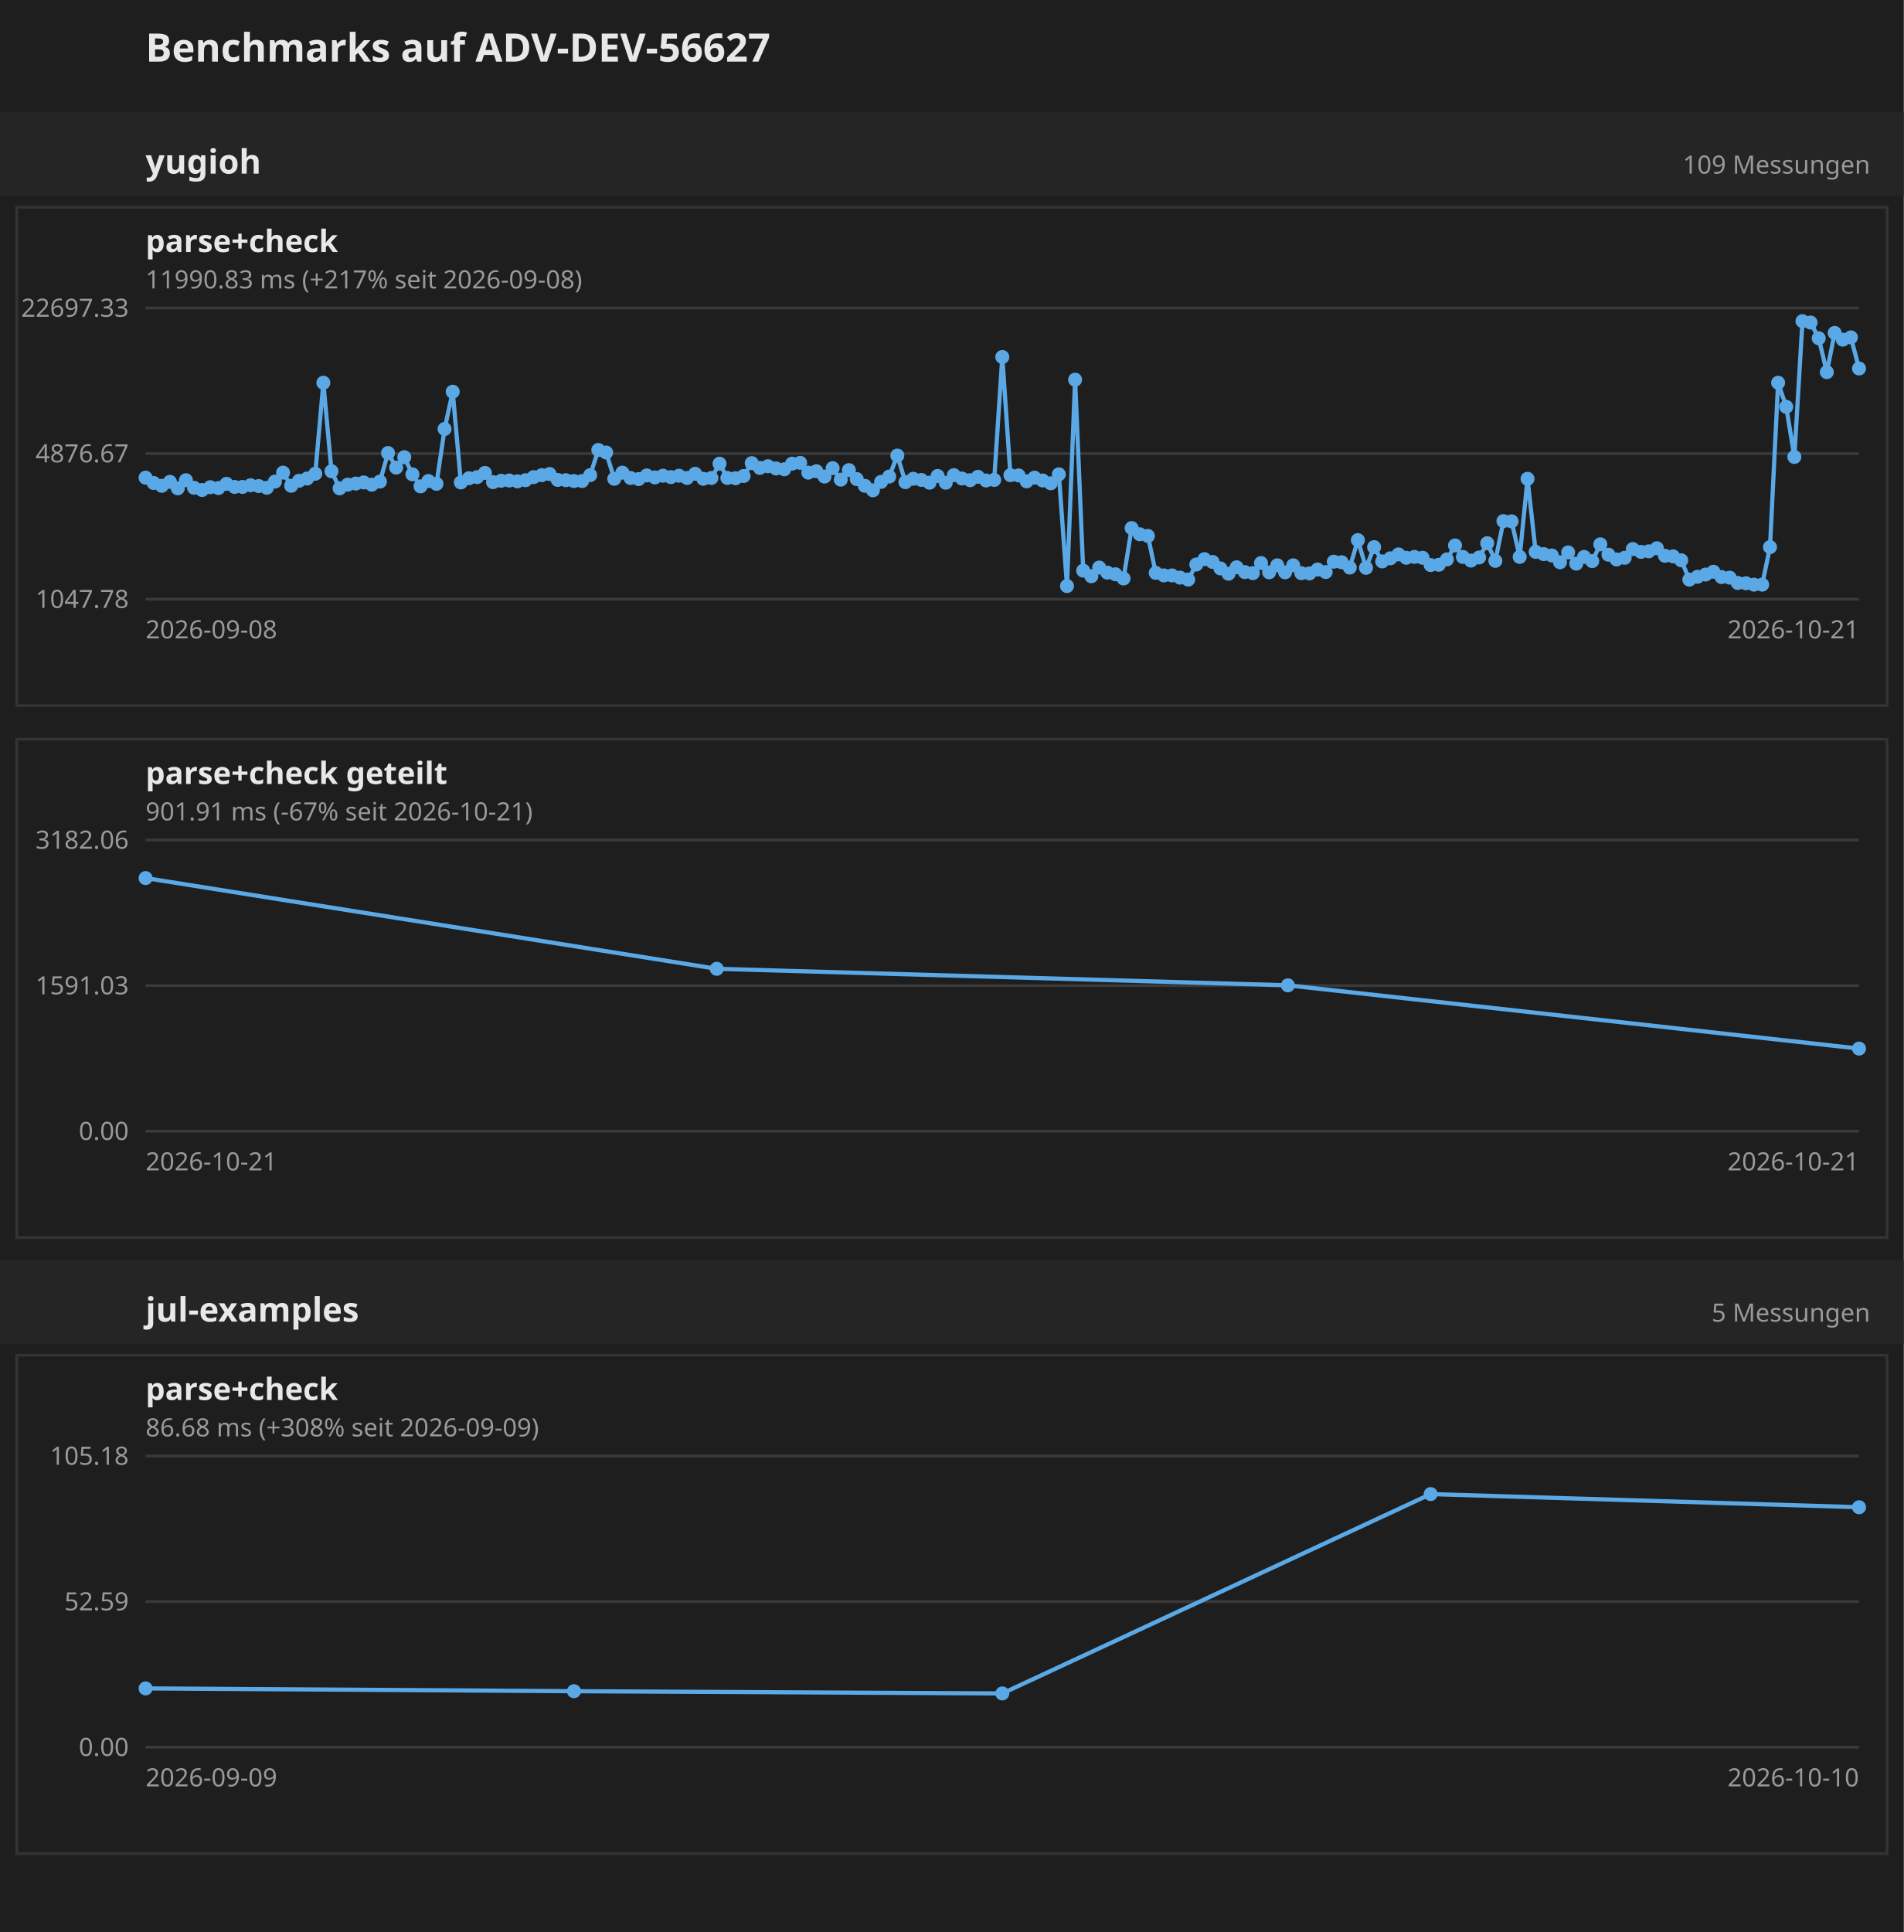
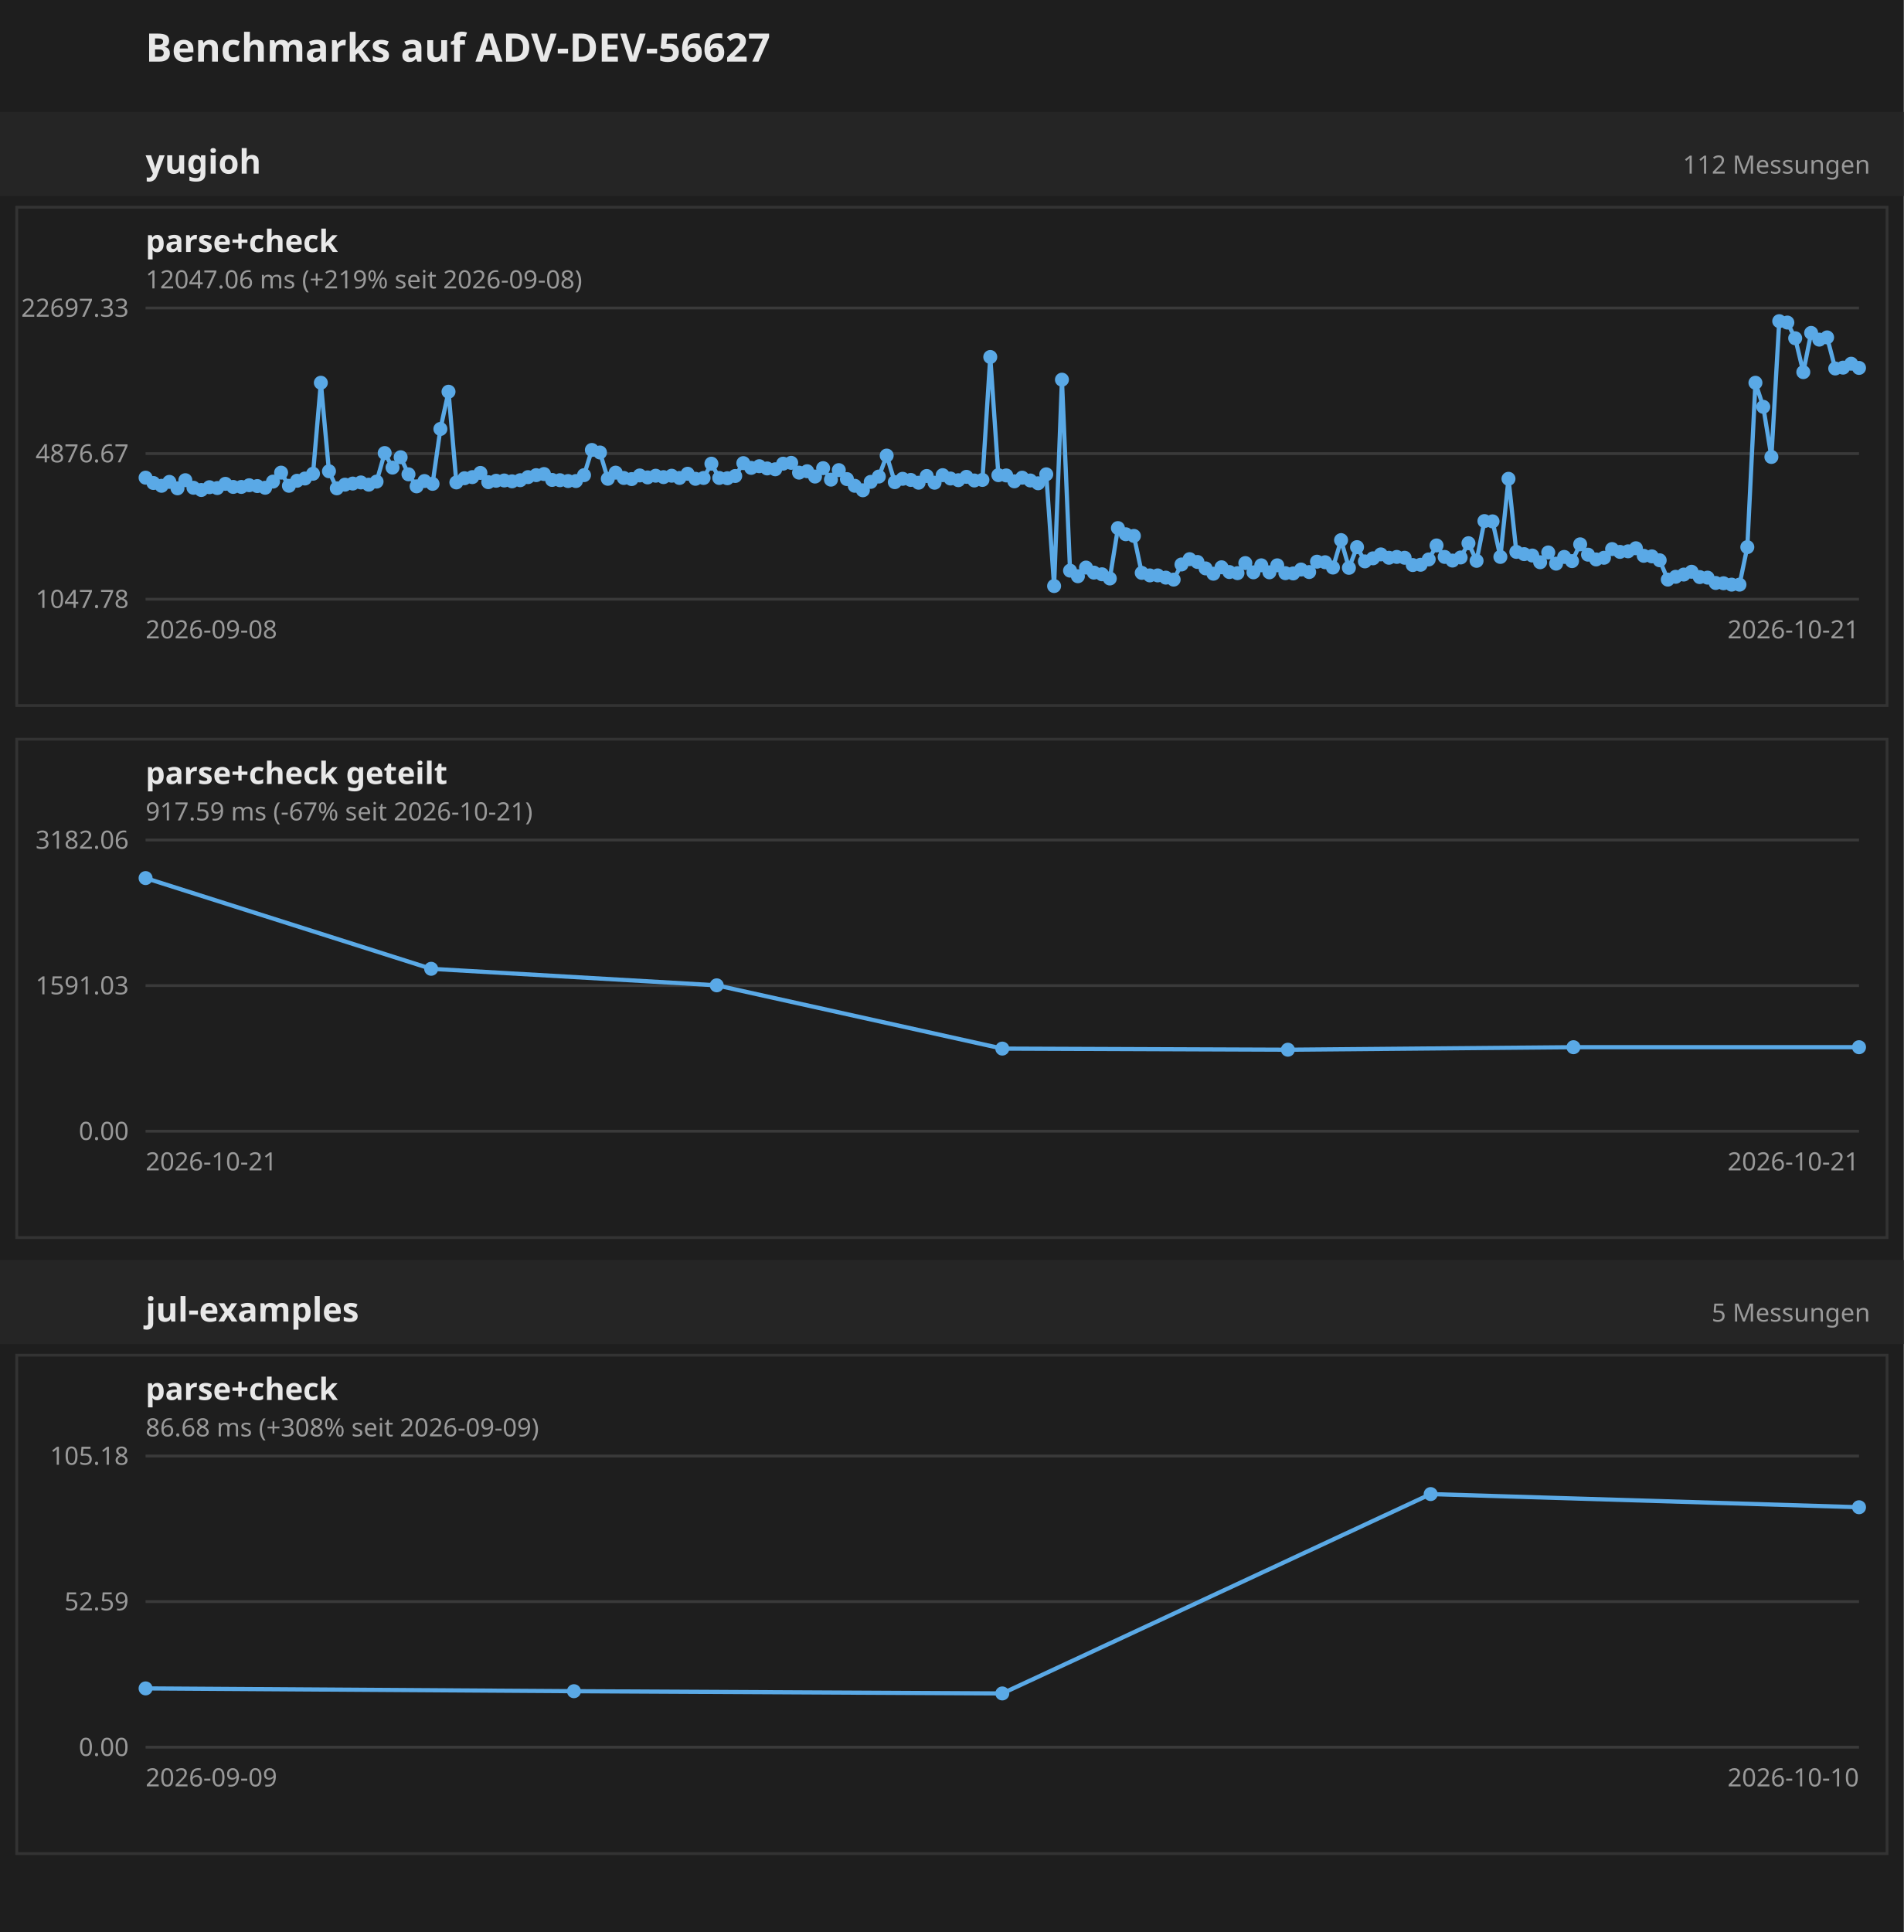
<svg xmlns="http://www.w3.org/2000/svg" width="680" height="690" font-family="sans-serif">
  <rect width="680" height="690" fill="#1e1e1e" />
  <text x="52" y="22" font-size="14" font-weight="bold" fill="#e8e8e8">Benchmarks auf ADV-DEV-56627</text>
  <g transform="translate(0 40)">
    <rect x="0" y="0" width="680" height="30" fill="#252525" />
    <text x="52" y="22" font-size="12" font-weight="bold" fill="#e8e8e8">yugioh</text>
-     <text x="668" y="22" text-anchor="end" font-size="9" fill="#999">109 Messungen</text>
+     <text x="668" y="22" text-anchor="end" font-size="9" fill="#999">112 Messungen</text>
    <g transform="translate(0 30)">
      <g transform="translate(0 0)">
        <rect x="6" y="4" width="668" height="178" fill="none" stroke="#333" />
        <text x="52" y="20" font-size="11" font-weight="bold" fill="#e8e8e8">parse+check</text>
-         <text x="52" y="33" font-size="9" fill="#999">11990.83 ms (+217% seit 2026-09-08)</text>
+         <text x="52" y="33" font-size="9" fill="#999">12047.06 ms (+219% seit 2026-09-08)</text>
        <line x1="52" y1="144.0" x2="664" y2="144.0" stroke="#3a3a3a" />
        <text x="46" y="144.0" text-anchor="end" dominant-baseline="middle" font-size="9" fill="#999">1047.78</text>
        <line x1="52" y1="92.0" x2="664" y2="92.0" stroke="#3a3a3a" />
        <text x="46" y="92.0" text-anchor="end" dominant-baseline="middle" font-size="9" fill="#999">4876.67</text>
        <line x1="52" y1="40.0" x2="664" y2="40.0" stroke="#3a3a3a" />
        <text x="46" y="40.0" text-anchor="end" dominant-baseline="middle" font-size="9" fill="#999">22697.33</text>
        <text x="52" y="158" font-size="9" fill="#999">2026-09-08</text>
        <text x="664" y="158" text-anchor="end" font-size="9" fill="#999">2026-10-21</text>
-         <polyline fill="none" stroke="#5aa9e6" stroke-width="1.5" points="52.0,100.6 54.9,102.5 57.8,103.5 60.7,102.1 63.5,104.4 66.4,101.5 69.3,104.2 72.2,105.0 75.1,104.0 78.0,104.3 80.9,102.8 83.8,103.9 86.6,103.9 89.5,103.3 92.4,103.6 95.3,104.2 98.2,102.0 101.1,98.8 104.0,103.5 106.8,101.7 109.7,100.9 112.6,99.2 115.5,66.7 118.4,98.3 121.3,104.4 124.2,103.1 127.1,102.7 129.9,102.3 132.8,103.1 135.7,102.0 138.6,91.8 141.5,97.0 144.4,93.3 147.3,99.4 150.2,103.7 153.0,101.8 155.9,102.8 158.8,83.2 161.7,69.9 164.6,102.3 167.5,100.8 170.4,100.4 173.2,98.9 176.1,102.2 179.0,101.7 181.9,101.6 184.8,101.9 187.7,101.5 190.6,100.4 193.5,99.7 196.3,99.3 199.2,101.4 202.1,101.5 205.0,101.8 207.9,101.8 210.8,99.7 213.7,90.7 216.5,91.6 219.4,101.0 222.3,98.8 225.2,100.7 228.1,101.1 231.0,99.8 233.9,100.5 236.8,99.9 239.6,100.4 242.5,99.9 245.4,100.7 248.3,99.2 251.2,101.0 254.1,100.7 257.0,95.6 259.8,100.7 262.7,100.8 265.6,100.0 268.5,95.4 271.4,97.1 274.3,96.5 277.2,97.3 280.1,97.6 282.9,95.6 285.8,95.3 288.7,98.8 291.6,98.3 294.5,100.2 297.4,97.2 300.3,101.3 303.2,97.9 306.0,101.1 308.9,103.5 311.8,105.1 314.7,102.1 317.6,100.2 320.5,92.7 323.4,102.2 326.2,101.0 329.1,101.4 332.0,102.4 334.9,100.0 337.8,102.4 340.7,99.7 343.6,100.9 346.5,101.5 349.3,100.3 352.2,101.6 355.1,101.4 358.0,57.5 360.9,99.7 363.8,99.8 366.7,101.9 369.5,100.6 372.4,101.6 375.3,102.6 378.2,99.4 381.1,139.3 384.0,65.6 386.9,133.8 389.8,135.8 392.6,132.7 395.5,134.5 398.4,135.1 401.3,136.6 404.2,118.6 407.1,120.8 410.0,121.4 412.8,134.6 415.7,135.5 418.6,135.5 421.5,136.3 424.4,137.0 427.3,131.6 430.2,129.7 433.1,130.7 435.9,133.0 438.8,134.9 441.7,132.6 444.6,134.3 447.5,134.7 450.4,131.1 453.3,134.4 456.2,131.9 459.0,134.4 461.9,131.9 464.8,134.7 467.7,134.8 470.6,133.4 473.5,134.3 476.4,130.6 479.2,130.8 482.1,132.7 485.0,122.9 487.9,132.8 490.8,125.4 493.7,130.5 496.6,129.4 499.5,128.0 502.3,129.2 505.2,128.9 508.1,129.2 511.0,131.8 513.9,131.7 516.8,129.8 519.7,124.8 522.5,128.9 525.4,130.2 528.3,129.1 531.2,124.0 534.1,130.3 537.0,116.1 539.9,116.2 542.8,128.9 545.6,101.0 548.5,127.1 551.4,127.9 554.3,128.4 557.2,130.8 560.1,127.3 563.0,131.3 565.8,128.9 568.7,130.4 571.6,124.4 574.5,128.1 577.4,129.8 580.3,129.2 583.2,126.1 586.1,127.1 588.9,126.9 591.8,125.8 594.7,128.5 597.6,128.7 600.5,130.1 603.4,137.0 606.3,136.0 609.2,135.2 612.0,134.2 614.9,136.1 617.8,136.3 620.7,138.2 623.6,138.3 626.5,138.8 629.4,138.8 632.2,125.4 635.1,66.7 638.0,75.3 640.9,93.2 643.8,44.7 646.7,45.2 649.6,50.8 652.5,62.9 655.3,48.9 658.2,51.3 661.1,50.5 664.0,61.6" />
+         <polyline fill="none" stroke="#5aa9e6" stroke-width="1.5" points="52.0,100.6 54.8,102.5 57.7,103.5 60.5,102.1 63.4,104.4 66.2,101.5 69.1,104.2 71.9,105.0 74.8,104.0 77.6,104.3 80.5,102.8 83.3,103.9 86.2,103.9 89.0,103.3 91.9,103.6 94.7,104.2 97.5,102.0 100.4,98.8 103.2,103.5 106.1,101.7 108.9,100.9 111.8,99.2 114.6,66.7 117.5,98.3 120.3,104.4 123.2,103.1 126.0,102.7 128.9,102.3 131.7,103.1 134.5,102.0 137.4,91.8 140.2,97.0 143.1,93.3 145.9,99.4 148.8,103.7 151.6,101.8 154.5,102.8 157.3,83.2 160.2,69.9 163.0,102.3 165.9,100.8 168.7,100.4 171.6,98.9 174.4,102.2 177.2,101.7 180.1,101.6 182.9,101.9 185.8,101.5 188.6,100.4 191.5,99.7 194.3,99.3 197.2,101.4 200.0,101.5 202.9,101.8 205.7,101.8 208.6,99.7 211.4,90.7 214.3,91.6 217.1,101.0 219.9,98.8 222.8,100.7 225.6,101.1 228.5,99.8 231.3,100.5 234.2,99.9 237.0,100.4 239.9,99.9 242.7,100.7 245.6,99.2 248.4,101.0 251.3,100.7 254.1,95.6 256.9,100.7 259.8,100.8 262.6,100.0 265.5,95.4 268.3,97.1 271.2,96.5 274.0,97.3 276.9,97.6 279.7,95.6 282.6,95.3 285.4,98.8 288.3,98.3 291.1,100.2 294.0,97.2 296.8,101.3 299.6,97.9 302.5,101.1 305.3,103.5 308.2,105.1 311.0,102.1 313.9,100.2 316.7,92.7 319.6,102.2 322.4,101.0 325.3,101.4 328.1,102.4 331.0,100.0 333.8,102.4 336.7,99.7 339.5,100.9 342.3,101.5 345.2,100.3 348.0,101.6 350.9,101.4 353.7,57.5 356.6,99.7 359.4,99.8 362.3,101.9 365.1,100.6 368.0,101.6 370.8,102.6 373.7,99.4 376.5,139.3 379.3,65.6 382.2,133.8 385.0,135.8 387.9,132.7 390.7,134.5 393.6,135.1 396.4,136.6 399.3,118.6 402.1,120.8 405.0,121.4 407.8,134.6 410.7,135.5 413.5,135.5 416.4,136.3 419.2,137.0 422.0,131.6 424.9,129.7 427.7,130.7 430.6,133.0 433.4,134.9 436.3,132.6 439.1,134.3 442.0,134.7 444.8,131.1 447.7,134.4 450.5,131.9 453.4,134.4 456.2,131.9 459.1,134.7 461.9,134.8 464.7,133.4 467.6,134.3 470.4,130.6 473.3,130.8 476.1,132.7 479.0,122.9 481.8,132.8 484.7,125.4 487.5,130.5 490.4,129.4 493.2,128.0 496.1,129.2 498.9,128.9 501.7,129.2 504.6,131.8 507.4,131.7 510.3,129.8 513.1,124.8 516.0,128.9 518.8,130.2 521.7,129.1 524.5,124.0 527.4,130.3 530.2,116.1 533.1,116.2 535.9,128.9 538.8,101.0 541.6,127.1 544.4,127.9 547.3,128.4 550.1,130.8 553.0,127.3 555.8,131.3 558.7,128.9 561.5,130.4 564.4,124.4 567.2,128.1 570.1,129.8 572.9,129.2 575.8,126.1 578.6,127.1 581.5,126.9 584.3,125.8 587.1,128.5 590.0,128.7 592.8,130.1 595.7,137.0 598.5,136.0 601.4,135.2 604.2,134.2 607.1,136.1 609.9,136.3 612.8,138.2 615.6,138.3 618.5,138.8 621.3,138.8 624.1,125.4 627.0,66.7 629.8,75.3 632.7,93.2 635.5,44.7 638.4,45.2 641.2,50.8 644.1,62.9 646.9,48.9 649.8,51.3 652.6,50.5 655.5,61.6 658.3,61.3 661.2,59.9 664.0,61.4" />
        <circle cx="52.0" cy="100.6" r="2.5" fill="#5aa9e6" />
-         <circle cx="54.9" cy="102.5" r="2.5" fill="#5aa9e6" />
-         <circle cx="57.8" cy="103.5" r="2.5" fill="#5aa9e6" />
-         <circle cx="60.7" cy="102.1" r="2.5" fill="#5aa9e6" />
-         <circle cx="63.5" cy="104.4" r="2.5" fill="#5aa9e6" />
-         <circle cx="66.4" cy="101.5" r="2.5" fill="#5aa9e6" />
-         <circle cx="69.3" cy="104.2" r="2.5" fill="#5aa9e6" />
-         <circle cx="72.2" cy="105.0" r="2.5" fill="#5aa9e6" />
-         <circle cx="75.1" cy="104.0" r="2.5" fill="#5aa9e6" />
-         <circle cx="78.0" cy="104.3" r="2.5" fill="#5aa9e6" />
-         <circle cx="80.9" cy="102.8" r="2.5" fill="#5aa9e6" />
-         <circle cx="83.8" cy="103.9" r="2.5" fill="#5aa9e6" />
-         <circle cx="86.6" cy="103.9" r="2.5" fill="#5aa9e6" />
-         <circle cx="89.5" cy="103.3" r="2.5" fill="#5aa9e6" />
-         <circle cx="92.4" cy="103.6" r="2.5" fill="#5aa9e6" />
-         <circle cx="95.3" cy="104.2" r="2.5" fill="#5aa9e6" />
-         <circle cx="98.2" cy="102.0" r="2.5" fill="#5aa9e6" />
-         <circle cx="101.1" cy="98.8" r="2.5" fill="#5aa9e6" />
-         <circle cx="104.0" cy="103.5" r="2.5" fill="#5aa9e6" />
-         <circle cx="106.8" cy="101.7" r="2.5" fill="#5aa9e6" />
-         <circle cx="109.7" cy="100.9" r="2.5" fill="#5aa9e6" />
-         <circle cx="112.6" cy="99.2" r="2.5" fill="#5aa9e6" />
-         <circle cx="115.5" cy="66.7" r="2.5" fill="#5aa9e6" />
-         <circle cx="118.4" cy="98.3" r="2.5" fill="#5aa9e6" />
-         <circle cx="121.3" cy="104.4" r="2.5" fill="#5aa9e6" />
-         <circle cx="124.2" cy="103.1" r="2.5" fill="#5aa9e6" />
-         <circle cx="127.1" cy="102.7" r="2.5" fill="#5aa9e6" />
-         <circle cx="129.9" cy="102.3" r="2.5" fill="#5aa9e6" />
-         <circle cx="132.8" cy="103.1" r="2.5" fill="#5aa9e6" />
-         <circle cx="135.7" cy="102.0" r="2.5" fill="#5aa9e6" />
-         <circle cx="138.6" cy="91.8" r="2.5" fill="#5aa9e6" />
-         <circle cx="141.5" cy="97.0" r="2.5" fill="#5aa9e6" />
-         <circle cx="144.4" cy="93.3" r="2.5" fill="#5aa9e6" />
-         <circle cx="147.3" cy="99.4" r="2.5" fill="#5aa9e6" />
-         <circle cx="150.2" cy="103.7" r="2.5" fill="#5aa9e6" />
-         <circle cx="153.0" cy="101.8" r="2.5" fill="#5aa9e6" />
-         <circle cx="155.9" cy="102.8" r="2.5" fill="#5aa9e6" />
-         <circle cx="158.8" cy="83.2" r="2.5" fill="#5aa9e6" />
-         <circle cx="161.7" cy="69.9" r="2.5" fill="#5aa9e6" />
-         <circle cx="164.6" cy="102.3" r="2.5" fill="#5aa9e6" />
-         <circle cx="167.5" cy="100.8" r="2.5" fill="#5aa9e6" />
-         <circle cx="170.4" cy="100.4" r="2.5" fill="#5aa9e6" />
-         <circle cx="173.2" cy="98.9" r="2.5" fill="#5aa9e6" />
-         <circle cx="176.1" cy="102.2" r="2.5" fill="#5aa9e6" />
-         <circle cx="179.0" cy="101.7" r="2.5" fill="#5aa9e6" />
-         <circle cx="181.9" cy="101.6" r="2.5" fill="#5aa9e6" />
-         <circle cx="184.8" cy="101.9" r="2.5" fill="#5aa9e6" />
-         <circle cx="187.7" cy="101.5" r="2.5" fill="#5aa9e6" />
-         <circle cx="190.6" cy="100.4" r="2.5" fill="#5aa9e6" />
-         <circle cx="193.5" cy="99.7" r="2.5" fill="#5aa9e6" />
-         <circle cx="196.3" cy="99.3" r="2.5" fill="#5aa9e6" />
-         <circle cx="199.2" cy="101.4" r="2.5" fill="#5aa9e6" />
-         <circle cx="202.1" cy="101.5" r="2.5" fill="#5aa9e6" />
-         <circle cx="205.0" cy="101.8" r="2.5" fill="#5aa9e6" />
-         <circle cx="207.9" cy="101.8" r="2.5" fill="#5aa9e6" />
-         <circle cx="210.8" cy="99.7" r="2.5" fill="#5aa9e6" />
-         <circle cx="213.7" cy="90.7" r="2.5" fill="#5aa9e6" />
-         <circle cx="216.5" cy="91.6" r="2.5" fill="#5aa9e6" />
-         <circle cx="219.4" cy="101.0" r="2.5" fill="#5aa9e6" />
-         <circle cx="222.3" cy="98.8" r="2.5" fill="#5aa9e6" />
-         <circle cx="225.2" cy="100.7" r="2.5" fill="#5aa9e6" />
-         <circle cx="228.1" cy="101.1" r="2.5" fill="#5aa9e6" />
-         <circle cx="231.0" cy="99.8" r="2.5" fill="#5aa9e6" />
-         <circle cx="233.9" cy="100.5" r="2.5" fill="#5aa9e6" />
-         <circle cx="236.8" cy="99.9" r="2.5" fill="#5aa9e6" />
-         <circle cx="239.6" cy="100.4" r="2.5" fill="#5aa9e6" />
-         <circle cx="242.5" cy="99.9" r="2.5" fill="#5aa9e6" />
-         <circle cx="245.4" cy="100.7" r="2.5" fill="#5aa9e6" />
-         <circle cx="248.3" cy="99.2" r="2.5" fill="#5aa9e6" />
-         <circle cx="251.2" cy="101.0" r="2.5" fill="#5aa9e6" />
-         <circle cx="254.1" cy="100.7" r="2.5" fill="#5aa9e6" />
-         <circle cx="257.0" cy="95.6" r="2.5" fill="#5aa9e6" />
-         <circle cx="259.8" cy="100.7" r="2.5" fill="#5aa9e6" />
-         <circle cx="262.7" cy="100.8" r="2.5" fill="#5aa9e6" />
-         <circle cx="265.6" cy="100.0" r="2.5" fill="#5aa9e6" />
-         <circle cx="268.5" cy="95.4" r="2.5" fill="#5aa9e6" />
-         <circle cx="271.4" cy="97.1" r="2.5" fill="#5aa9e6" />
-         <circle cx="274.3" cy="96.5" r="2.5" fill="#5aa9e6" />
-         <circle cx="277.2" cy="97.3" r="2.5" fill="#5aa9e6" />
-         <circle cx="280.1" cy="97.6" r="2.5" fill="#5aa9e6" />
-         <circle cx="282.9" cy="95.6" r="2.5" fill="#5aa9e6" />
-         <circle cx="285.8" cy="95.3" r="2.5" fill="#5aa9e6" />
-         <circle cx="288.7" cy="98.8" r="2.5" fill="#5aa9e6" />
-         <circle cx="291.6" cy="98.3" r="2.5" fill="#5aa9e6" />
-         <circle cx="294.5" cy="100.2" r="2.5" fill="#5aa9e6" />
-         <circle cx="297.4" cy="97.2" r="2.5" fill="#5aa9e6" />
-         <circle cx="300.3" cy="101.3" r="2.5" fill="#5aa9e6" />
-         <circle cx="303.2" cy="97.9" r="2.5" fill="#5aa9e6" />
-         <circle cx="306.0" cy="101.1" r="2.5" fill="#5aa9e6" />
-         <circle cx="308.9" cy="103.5" r="2.5" fill="#5aa9e6" />
-         <circle cx="311.8" cy="105.1" r="2.5" fill="#5aa9e6" />
-         <circle cx="314.7" cy="102.1" r="2.5" fill="#5aa9e6" />
-         <circle cx="317.6" cy="100.2" r="2.5" fill="#5aa9e6" />
-         <circle cx="320.5" cy="92.7" r="2.5" fill="#5aa9e6" />
-         <circle cx="323.4" cy="102.2" r="2.5" fill="#5aa9e6" />
-         <circle cx="326.2" cy="101.0" r="2.5" fill="#5aa9e6" />
-         <circle cx="329.1" cy="101.4" r="2.5" fill="#5aa9e6" />
-         <circle cx="332.0" cy="102.4" r="2.5" fill="#5aa9e6" />
-         <circle cx="334.9" cy="100.0" r="2.5" fill="#5aa9e6" />
-         <circle cx="337.8" cy="102.4" r="2.5" fill="#5aa9e6" />
-         <circle cx="340.7" cy="99.7" r="2.5" fill="#5aa9e6" />
-         <circle cx="343.6" cy="100.9" r="2.5" fill="#5aa9e6" />
-         <circle cx="346.5" cy="101.5" r="2.5" fill="#5aa9e6" />
-         <circle cx="349.3" cy="100.3" r="2.5" fill="#5aa9e6" />
-         <circle cx="352.2" cy="101.6" r="2.5" fill="#5aa9e6" />
-         <circle cx="355.1" cy="101.4" r="2.5" fill="#5aa9e6" />
-         <circle cx="358.0" cy="57.5" r="2.5" fill="#5aa9e6" />
-         <circle cx="360.9" cy="99.7" r="2.5" fill="#5aa9e6" />
-         <circle cx="363.8" cy="99.8" r="2.5" fill="#5aa9e6" />
-         <circle cx="366.7" cy="101.9" r="2.5" fill="#5aa9e6" />
-         <circle cx="369.5" cy="100.6" r="2.5" fill="#5aa9e6" />
-         <circle cx="372.4" cy="101.6" r="2.5" fill="#5aa9e6" />
-         <circle cx="375.3" cy="102.6" r="2.5" fill="#5aa9e6" />
-         <circle cx="378.2" cy="99.4" r="2.5" fill="#5aa9e6" />
-         <circle cx="381.1" cy="139.3" r="2.5" fill="#5aa9e6" />
-         <circle cx="384.0" cy="65.6" r="2.5" fill="#5aa9e6" />
-         <circle cx="386.9" cy="133.8" r="2.5" fill="#5aa9e6" />
-         <circle cx="389.8" cy="135.8" r="2.5" fill="#5aa9e6" />
-         <circle cx="392.6" cy="132.7" r="2.5" fill="#5aa9e6" />
-         <circle cx="395.5" cy="134.5" r="2.5" fill="#5aa9e6" />
-         <circle cx="398.4" cy="135.1" r="2.5" fill="#5aa9e6" />
-         <circle cx="401.3" cy="136.6" r="2.5" fill="#5aa9e6" />
-         <circle cx="404.2" cy="118.6" r="2.5" fill="#5aa9e6" />
-         <circle cx="407.1" cy="120.8" r="2.5" fill="#5aa9e6" />
-         <circle cx="410.0" cy="121.4" r="2.5" fill="#5aa9e6" />
-         <circle cx="412.8" cy="134.6" r="2.5" fill="#5aa9e6" />
-         <circle cx="415.7" cy="135.5" r="2.5" fill="#5aa9e6" />
-         <circle cx="418.6" cy="135.5" r="2.5" fill="#5aa9e6" />
-         <circle cx="421.5" cy="136.3" r="2.5" fill="#5aa9e6" />
-         <circle cx="424.4" cy="137.0" r="2.5" fill="#5aa9e6" />
-         <circle cx="427.3" cy="131.6" r="2.5" fill="#5aa9e6" />
-         <circle cx="430.2" cy="129.7" r="2.5" fill="#5aa9e6" />
-         <circle cx="433.1" cy="130.7" r="2.5" fill="#5aa9e6" />
-         <circle cx="435.9" cy="133.0" r="2.5" fill="#5aa9e6" />
-         <circle cx="438.8" cy="134.9" r="2.5" fill="#5aa9e6" />
-         <circle cx="441.7" cy="132.6" r="2.5" fill="#5aa9e6" />
-         <circle cx="444.6" cy="134.3" r="2.5" fill="#5aa9e6" />
-         <circle cx="447.5" cy="134.7" r="2.5" fill="#5aa9e6" />
-         <circle cx="450.4" cy="131.1" r="2.5" fill="#5aa9e6" />
-         <circle cx="453.3" cy="134.4" r="2.5" fill="#5aa9e6" />
+         <circle cx="54.8" cy="102.5" r="2.5" fill="#5aa9e6" />
+         <circle cx="57.7" cy="103.5" r="2.5" fill="#5aa9e6" />
+         <circle cx="60.5" cy="102.1" r="2.5" fill="#5aa9e6" />
+         <circle cx="63.4" cy="104.4" r="2.5" fill="#5aa9e6" />
+         <circle cx="66.2" cy="101.5" r="2.5" fill="#5aa9e6" />
+         <circle cx="69.1" cy="104.2" r="2.5" fill="#5aa9e6" />
+         <circle cx="71.9" cy="105.0" r="2.5" fill="#5aa9e6" />
+         <circle cx="74.8" cy="104.0" r="2.5" fill="#5aa9e6" />
+         <circle cx="77.6" cy="104.3" r="2.5" fill="#5aa9e6" />
+         <circle cx="80.5" cy="102.8" r="2.5" fill="#5aa9e6" />
+         <circle cx="83.3" cy="103.9" r="2.5" fill="#5aa9e6" />
+         <circle cx="86.2" cy="103.9" r="2.5" fill="#5aa9e6" />
+         <circle cx="89.0" cy="103.3" r="2.5" fill="#5aa9e6" />
+         <circle cx="91.9" cy="103.6" r="2.5" fill="#5aa9e6" />
+         <circle cx="94.7" cy="104.2" r="2.5" fill="#5aa9e6" />
+         <circle cx="97.5" cy="102.0" r="2.5" fill="#5aa9e6" />
+         <circle cx="100.4" cy="98.8" r="2.5" fill="#5aa9e6" />
+         <circle cx="103.2" cy="103.5" r="2.5" fill="#5aa9e6" />
+         <circle cx="106.1" cy="101.7" r="2.5" fill="#5aa9e6" />
+         <circle cx="108.9" cy="100.9" r="2.5" fill="#5aa9e6" />
+         <circle cx="111.8" cy="99.2" r="2.5" fill="#5aa9e6" />
+         <circle cx="114.6" cy="66.7" r="2.5" fill="#5aa9e6" />
+         <circle cx="117.5" cy="98.3" r="2.5" fill="#5aa9e6" />
+         <circle cx="120.3" cy="104.4" r="2.5" fill="#5aa9e6" />
+         <circle cx="123.2" cy="103.1" r="2.5" fill="#5aa9e6" />
+         <circle cx="126.0" cy="102.7" r="2.5" fill="#5aa9e6" />
+         <circle cx="128.9" cy="102.3" r="2.5" fill="#5aa9e6" />
+         <circle cx="131.7" cy="103.1" r="2.5" fill="#5aa9e6" />
+         <circle cx="134.5" cy="102.0" r="2.5" fill="#5aa9e6" />
+         <circle cx="137.4" cy="91.8" r="2.5" fill="#5aa9e6" />
+         <circle cx="140.2" cy="97.0" r="2.5" fill="#5aa9e6" />
+         <circle cx="143.1" cy="93.3" r="2.5" fill="#5aa9e6" />
+         <circle cx="145.9" cy="99.4" r="2.5" fill="#5aa9e6" />
+         <circle cx="148.8" cy="103.7" r="2.5" fill="#5aa9e6" />
+         <circle cx="151.6" cy="101.8" r="2.5" fill="#5aa9e6" />
+         <circle cx="154.5" cy="102.8" r="2.5" fill="#5aa9e6" />
+         <circle cx="157.3" cy="83.2" r="2.5" fill="#5aa9e6" />
+         <circle cx="160.2" cy="69.9" r="2.5" fill="#5aa9e6" />
+         <circle cx="163.0" cy="102.3" r="2.5" fill="#5aa9e6" />
+         <circle cx="165.9" cy="100.8" r="2.5" fill="#5aa9e6" />
+         <circle cx="168.7" cy="100.4" r="2.5" fill="#5aa9e6" />
+         <circle cx="171.6" cy="98.9" r="2.5" fill="#5aa9e6" />
+         <circle cx="174.4" cy="102.2" r="2.5" fill="#5aa9e6" />
+         <circle cx="177.2" cy="101.7" r="2.5" fill="#5aa9e6" />
+         <circle cx="180.1" cy="101.6" r="2.5" fill="#5aa9e6" />
+         <circle cx="182.9" cy="101.9" r="2.5" fill="#5aa9e6" />
+         <circle cx="185.8" cy="101.5" r="2.5" fill="#5aa9e6" />
+         <circle cx="188.6" cy="100.4" r="2.5" fill="#5aa9e6" />
+         <circle cx="191.5" cy="99.7" r="2.5" fill="#5aa9e6" />
+         <circle cx="194.3" cy="99.3" r="2.5" fill="#5aa9e6" />
+         <circle cx="197.2" cy="101.4" r="2.5" fill="#5aa9e6" />
+         <circle cx="200.0" cy="101.5" r="2.5" fill="#5aa9e6" />
+         <circle cx="202.9" cy="101.8" r="2.5" fill="#5aa9e6" />
+         <circle cx="205.7" cy="101.8" r="2.5" fill="#5aa9e6" />
+         <circle cx="208.6" cy="99.7" r="2.5" fill="#5aa9e6" />
+         <circle cx="211.4" cy="90.7" r="2.5" fill="#5aa9e6" />
+         <circle cx="214.3" cy="91.6" r="2.5" fill="#5aa9e6" />
+         <circle cx="217.1" cy="101.0" r="2.5" fill="#5aa9e6" />
+         <circle cx="219.9" cy="98.8" r="2.5" fill="#5aa9e6" />
+         <circle cx="222.8" cy="100.7" r="2.5" fill="#5aa9e6" />
+         <circle cx="225.6" cy="101.1" r="2.5" fill="#5aa9e6" />
+         <circle cx="228.5" cy="99.8" r="2.5" fill="#5aa9e6" />
+         <circle cx="231.3" cy="100.5" r="2.5" fill="#5aa9e6" />
+         <circle cx="234.2" cy="99.9" r="2.5" fill="#5aa9e6" />
+         <circle cx="237.0" cy="100.4" r="2.5" fill="#5aa9e6" />
+         <circle cx="239.9" cy="99.9" r="2.5" fill="#5aa9e6" />
+         <circle cx="242.7" cy="100.7" r="2.5" fill="#5aa9e6" />
+         <circle cx="245.6" cy="99.2" r="2.5" fill="#5aa9e6" />
+         <circle cx="248.4" cy="101.0" r="2.5" fill="#5aa9e6" />
+         <circle cx="251.3" cy="100.7" r="2.5" fill="#5aa9e6" />
+         <circle cx="254.1" cy="95.6" r="2.5" fill="#5aa9e6" />
+         <circle cx="256.9" cy="100.7" r="2.5" fill="#5aa9e6" />
+         <circle cx="259.8" cy="100.8" r="2.5" fill="#5aa9e6" />
+         <circle cx="262.6" cy="100.0" r="2.5" fill="#5aa9e6" />
+         <circle cx="265.5" cy="95.4" r="2.5" fill="#5aa9e6" />
+         <circle cx="268.3" cy="97.1" r="2.5" fill="#5aa9e6" />
+         <circle cx="271.2" cy="96.5" r="2.5" fill="#5aa9e6" />
+         <circle cx="274.0" cy="97.3" r="2.5" fill="#5aa9e6" />
+         <circle cx="276.9" cy="97.6" r="2.5" fill="#5aa9e6" />
+         <circle cx="279.7" cy="95.6" r="2.5" fill="#5aa9e6" />
+         <circle cx="282.6" cy="95.3" r="2.5" fill="#5aa9e6" />
+         <circle cx="285.4" cy="98.8" r="2.5" fill="#5aa9e6" />
+         <circle cx="288.3" cy="98.3" r="2.5" fill="#5aa9e6" />
+         <circle cx="291.1" cy="100.2" r="2.5" fill="#5aa9e6" />
+         <circle cx="294.0" cy="97.2" r="2.5" fill="#5aa9e6" />
+         <circle cx="296.8" cy="101.3" r="2.5" fill="#5aa9e6" />
+         <circle cx="299.6" cy="97.9" r="2.5" fill="#5aa9e6" />
+         <circle cx="302.5" cy="101.1" r="2.5" fill="#5aa9e6" />
+         <circle cx="305.3" cy="103.5" r="2.5" fill="#5aa9e6" />
+         <circle cx="308.2" cy="105.1" r="2.5" fill="#5aa9e6" />
+         <circle cx="311.0" cy="102.1" r="2.5" fill="#5aa9e6" />
+         <circle cx="313.9" cy="100.2" r="2.5" fill="#5aa9e6" />
+         <circle cx="316.7" cy="92.7" r="2.5" fill="#5aa9e6" />
+         <circle cx="319.6" cy="102.2" r="2.5" fill="#5aa9e6" />
+         <circle cx="322.4" cy="101.0" r="2.5" fill="#5aa9e6" />
+         <circle cx="325.3" cy="101.4" r="2.5" fill="#5aa9e6" />
+         <circle cx="328.1" cy="102.4" r="2.5" fill="#5aa9e6" />
+         <circle cx="331.0" cy="100.0" r="2.5" fill="#5aa9e6" />
+         <circle cx="333.8" cy="102.4" r="2.5" fill="#5aa9e6" />
+         <circle cx="336.7" cy="99.7" r="2.5" fill="#5aa9e6" />
+         <circle cx="339.5" cy="100.9" r="2.5" fill="#5aa9e6" />
+         <circle cx="342.3" cy="101.5" r="2.5" fill="#5aa9e6" />
+         <circle cx="345.2" cy="100.3" r="2.5" fill="#5aa9e6" />
+         <circle cx="348.0" cy="101.6" r="2.5" fill="#5aa9e6" />
+         <circle cx="350.9" cy="101.4" r="2.5" fill="#5aa9e6" />
+         <circle cx="353.7" cy="57.5" r="2.5" fill="#5aa9e6" />
+         <circle cx="356.6" cy="99.7" r="2.5" fill="#5aa9e6" />
+         <circle cx="359.4" cy="99.8" r="2.5" fill="#5aa9e6" />
+         <circle cx="362.3" cy="101.9" r="2.5" fill="#5aa9e6" />
+         <circle cx="365.1" cy="100.6" r="2.5" fill="#5aa9e6" />
+         <circle cx="368.0" cy="101.6" r="2.5" fill="#5aa9e6" />
+         <circle cx="370.8" cy="102.6" r="2.5" fill="#5aa9e6" />
+         <circle cx="373.7" cy="99.4" r="2.5" fill="#5aa9e6" />
+         <circle cx="376.5" cy="139.3" r="2.5" fill="#5aa9e6" />
+         <circle cx="379.3" cy="65.6" r="2.5" fill="#5aa9e6" />
+         <circle cx="382.2" cy="133.8" r="2.5" fill="#5aa9e6" />
+         <circle cx="385.0" cy="135.8" r="2.5" fill="#5aa9e6" />
+         <circle cx="387.9" cy="132.7" r="2.5" fill="#5aa9e6" />
+         <circle cx="390.7" cy="134.5" r="2.5" fill="#5aa9e6" />
+         <circle cx="393.6" cy="135.1" r="2.5" fill="#5aa9e6" />
+         <circle cx="396.4" cy="136.6" r="2.5" fill="#5aa9e6" />
+         <circle cx="399.3" cy="118.6" r="2.5" fill="#5aa9e6" />
+         <circle cx="402.1" cy="120.8" r="2.5" fill="#5aa9e6" />
+         <circle cx="405.0" cy="121.4" r="2.5" fill="#5aa9e6" />
+         <circle cx="407.8" cy="134.6" r="2.5" fill="#5aa9e6" />
+         <circle cx="410.7" cy="135.5" r="2.5" fill="#5aa9e6" />
+         <circle cx="413.5" cy="135.5" r="2.5" fill="#5aa9e6" />
+         <circle cx="416.4" cy="136.3" r="2.5" fill="#5aa9e6" />
+         <circle cx="419.2" cy="137.0" r="2.5" fill="#5aa9e6" />
+         <circle cx="422.0" cy="131.6" r="2.5" fill="#5aa9e6" />
+         <circle cx="424.9" cy="129.7" r="2.5" fill="#5aa9e6" />
+         <circle cx="427.7" cy="130.7" r="2.5" fill="#5aa9e6" />
+         <circle cx="430.6" cy="133.0" r="2.5" fill="#5aa9e6" />
+         <circle cx="433.4" cy="134.9" r="2.5" fill="#5aa9e6" />
+         <circle cx="436.3" cy="132.6" r="2.5" fill="#5aa9e6" />
+         <circle cx="439.1" cy="134.3" r="2.5" fill="#5aa9e6" />
+         <circle cx="442.0" cy="134.7" r="2.5" fill="#5aa9e6" />
+         <circle cx="444.8" cy="131.1" r="2.5" fill="#5aa9e6" />
+         <circle cx="447.7" cy="134.4" r="2.5" fill="#5aa9e6" />
+         <circle cx="450.5" cy="131.9" r="2.5" fill="#5aa9e6" />
+         <circle cx="453.4" cy="134.4" r="2.5" fill="#5aa9e6" />
        <circle cx="456.2" cy="131.9" r="2.5" fill="#5aa9e6" />
-         <circle cx="459.0" cy="134.4" r="2.5" fill="#5aa9e6" />
-         <circle cx="461.9" cy="131.9" r="2.5" fill="#5aa9e6" />
-         <circle cx="464.8" cy="134.7" r="2.5" fill="#5aa9e6" />
-         <circle cx="467.7" cy="134.8" r="2.5" fill="#5aa9e6" />
-         <circle cx="470.6" cy="133.4" r="2.5" fill="#5aa9e6" />
-         <circle cx="473.5" cy="134.3" r="2.5" fill="#5aa9e6" />
-         <circle cx="476.4" cy="130.6" r="2.5" fill="#5aa9e6" />
-         <circle cx="479.2" cy="130.8" r="2.5" fill="#5aa9e6" />
-         <circle cx="482.1" cy="132.7" r="2.5" fill="#5aa9e6" />
-         <circle cx="485.0" cy="122.9" r="2.5" fill="#5aa9e6" />
-         <circle cx="487.9" cy="132.8" r="2.5" fill="#5aa9e6" />
-         <circle cx="490.8" cy="125.4" r="2.5" fill="#5aa9e6" />
-         <circle cx="493.7" cy="130.5" r="2.5" fill="#5aa9e6" />
-         <circle cx="496.6" cy="129.4" r="2.5" fill="#5aa9e6" />
-         <circle cx="499.5" cy="128.0" r="2.5" fill="#5aa9e6" />
-         <circle cx="502.3" cy="129.2" r="2.5" fill="#5aa9e6" />
-         <circle cx="505.2" cy="128.9" r="2.5" fill="#5aa9e6" />
-         <circle cx="508.1" cy="129.2" r="2.5" fill="#5aa9e6" />
-         <circle cx="511.0" cy="131.8" r="2.5" fill="#5aa9e6" />
-         <circle cx="513.9" cy="131.7" r="2.5" fill="#5aa9e6" />
-         <circle cx="516.8" cy="129.8" r="2.5" fill="#5aa9e6" />
-         <circle cx="519.7" cy="124.8" r="2.5" fill="#5aa9e6" />
-         <circle cx="522.5" cy="128.9" r="2.5" fill="#5aa9e6" />
-         <circle cx="525.4" cy="130.2" r="2.5" fill="#5aa9e6" />
-         <circle cx="528.3" cy="129.1" r="2.5" fill="#5aa9e6" />
-         <circle cx="531.2" cy="124.0" r="2.5" fill="#5aa9e6" />
-         <circle cx="534.1" cy="130.3" r="2.5" fill="#5aa9e6" />
-         <circle cx="537.0" cy="116.1" r="2.5" fill="#5aa9e6" />
-         <circle cx="539.9" cy="116.2" r="2.5" fill="#5aa9e6" />
-         <circle cx="542.8" cy="128.9" r="2.5" fill="#5aa9e6" />
-         <circle cx="545.6" cy="101.0" r="2.5" fill="#5aa9e6" />
-         <circle cx="548.5" cy="127.1" r="2.5" fill="#5aa9e6" />
-         <circle cx="551.4" cy="127.9" r="2.5" fill="#5aa9e6" />
-         <circle cx="554.3" cy="128.4" r="2.5" fill="#5aa9e6" />
-         <circle cx="557.2" cy="130.8" r="2.5" fill="#5aa9e6" />
-         <circle cx="560.1" cy="127.3" r="2.5" fill="#5aa9e6" />
-         <circle cx="563.0" cy="131.3" r="2.5" fill="#5aa9e6" />
-         <circle cx="565.8" cy="128.9" r="2.5" fill="#5aa9e6" />
-         <circle cx="568.7" cy="130.4" r="2.5" fill="#5aa9e6" />
-         <circle cx="571.6" cy="124.4" r="2.5" fill="#5aa9e6" />
-         <circle cx="574.5" cy="128.1" r="2.5" fill="#5aa9e6" />
-         <circle cx="577.4" cy="129.8" r="2.5" fill="#5aa9e6" />
-         <circle cx="580.3" cy="129.2" r="2.5" fill="#5aa9e6" />
-         <circle cx="583.2" cy="126.1" r="2.5" fill="#5aa9e6" />
-         <circle cx="586.1" cy="127.1" r="2.5" fill="#5aa9e6" />
-         <circle cx="588.9" cy="126.9" r="2.5" fill="#5aa9e6" />
-         <circle cx="591.8" cy="125.8" r="2.5" fill="#5aa9e6" />
-         <circle cx="594.7" cy="128.5" r="2.5" fill="#5aa9e6" />
-         <circle cx="597.6" cy="128.7" r="2.5" fill="#5aa9e6" />
-         <circle cx="600.5" cy="130.1" r="2.5" fill="#5aa9e6" />
-         <circle cx="603.4" cy="137.0" r="2.5" fill="#5aa9e6" />
-         <circle cx="606.3" cy="136.0" r="2.5" fill="#5aa9e6" />
-         <circle cx="609.2" cy="135.2" r="2.5" fill="#5aa9e6" />
-         <circle cx="612.0" cy="134.2" r="2.5" fill="#5aa9e6" />
-         <circle cx="614.9" cy="136.1" r="2.5" fill="#5aa9e6" />
-         <circle cx="617.8" cy="136.3" r="2.5" fill="#5aa9e6" />
-         <circle cx="620.7" cy="138.2" r="2.5" fill="#5aa9e6" />
-         <circle cx="623.6" cy="138.3" r="2.5" fill="#5aa9e6" />
-         <circle cx="626.5" cy="138.8" r="2.5" fill="#5aa9e6" />
-         <circle cx="629.4" cy="138.8" r="2.5" fill="#5aa9e6" />
-         <circle cx="632.2" cy="125.4" r="2.5" fill="#5aa9e6" />
-         <circle cx="635.1" cy="66.7" r="2.5" fill="#5aa9e6" />
-         <circle cx="638.0" cy="75.3" r="2.5" fill="#5aa9e6" />
-         <circle cx="640.9" cy="93.2" r="2.5" fill="#5aa9e6" />
-         <circle cx="643.8" cy="44.7" r="2.5" fill="#5aa9e6" />
-         <circle cx="646.7" cy="45.2" r="2.5" fill="#5aa9e6" />
-         <circle cx="649.6" cy="50.8" r="2.5" fill="#5aa9e6" />
-         <circle cx="652.5" cy="62.9" r="2.5" fill="#5aa9e6" />
-         <circle cx="655.3" cy="48.9" r="2.5" fill="#5aa9e6" />
-         <circle cx="658.2" cy="51.3" r="2.5" fill="#5aa9e6" />
-         <circle cx="661.1" cy="50.5" r="2.5" fill="#5aa9e6" />
-         <circle cx="664.0" cy="61.6" r="2.5" fill="#5aa9e6" />
+         <circle cx="459.1" cy="134.7" r="2.5" fill="#5aa9e6" />
+         <circle cx="461.9" cy="134.8" r="2.5" fill="#5aa9e6" />
+         <circle cx="464.7" cy="133.4" r="2.5" fill="#5aa9e6" />
+         <circle cx="467.6" cy="134.3" r="2.5" fill="#5aa9e6" />
+         <circle cx="470.4" cy="130.6" r="2.5" fill="#5aa9e6" />
+         <circle cx="473.3" cy="130.8" r="2.5" fill="#5aa9e6" />
+         <circle cx="476.1" cy="132.7" r="2.5" fill="#5aa9e6" />
+         <circle cx="479.0" cy="122.9" r="2.5" fill="#5aa9e6" />
+         <circle cx="481.8" cy="132.8" r="2.5" fill="#5aa9e6" />
+         <circle cx="484.7" cy="125.4" r="2.5" fill="#5aa9e6" />
+         <circle cx="487.5" cy="130.5" r="2.5" fill="#5aa9e6" />
+         <circle cx="490.4" cy="129.4" r="2.5" fill="#5aa9e6" />
+         <circle cx="493.2" cy="128.0" r="2.5" fill="#5aa9e6" />
+         <circle cx="496.1" cy="129.2" r="2.5" fill="#5aa9e6" />
+         <circle cx="498.9" cy="128.9" r="2.5" fill="#5aa9e6" />
+         <circle cx="501.7" cy="129.2" r="2.5" fill="#5aa9e6" />
+         <circle cx="504.6" cy="131.8" r="2.5" fill="#5aa9e6" />
+         <circle cx="507.4" cy="131.7" r="2.5" fill="#5aa9e6" />
+         <circle cx="510.3" cy="129.8" r="2.5" fill="#5aa9e6" />
+         <circle cx="513.1" cy="124.8" r="2.5" fill="#5aa9e6" />
+         <circle cx="516.0" cy="128.9" r="2.5" fill="#5aa9e6" />
+         <circle cx="518.8" cy="130.2" r="2.5" fill="#5aa9e6" />
+         <circle cx="521.7" cy="129.1" r="2.5" fill="#5aa9e6" />
+         <circle cx="524.5" cy="124.0" r="2.5" fill="#5aa9e6" />
+         <circle cx="527.4" cy="130.3" r="2.5" fill="#5aa9e6" />
+         <circle cx="530.2" cy="116.1" r="2.5" fill="#5aa9e6" />
+         <circle cx="533.1" cy="116.2" r="2.5" fill="#5aa9e6" />
+         <circle cx="535.9" cy="128.9" r="2.5" fill="#5aa9e6" />
+         <circle cx="538.8" cy="101.0" r="2.5" fill="#5aa9e6" />
+         <circle cx="541.6" cy="127.1" r="2.5" fill="#5aa9e6" />
+         <circle cx="544.4" cy="127.9" r="2.5" fill="#5aa9e6" />
+         <circle cx="547.3" cy="128.4" r="2.5" fill="#5aa9e6" />
+         <circle cx="550.1" cy="130.8" r="2.5" fill="#5aa9e6" />
+         <circle cx="553.0" cy="127.3" r="2.5" fill="#5aa9e6" />
+         <circle cx="555.8" cy="131.3" r="2.5" fill="#5aa9e6" />
+         <circle cx="558.7" cy="128.9" r="2.5" fill="#5aa9e6" />
+         <circle cx="561.5" cy="130.4" r="2.5" fill="#5aa9e6" />
+         <circle cx="564.4" cy="124.4" r="2.5" fill="#5aa9e6" />
+         <circle cx="567.2" cy="128.1" r="2.5" fill="#5aa9e6" />
+         <circle cx="570.1" cy="129.8" r="2.5" fill="#5aa9e6" />
+         <circle cx="572.9" cy="129.2" r="2.5" fill="#5aa9e6" />
+         <circle cx="575.8" cy="126.1" r="2.5" fill="#5aa9e6" />
+         <circle cx="578.6" cy="127.1" r="2.5" fill="#5aa9e6" />
+         <circle cx="581.5" cy="126.9" r="2.5" fill="#5aa9e6" />
+         <circle cx="584.3" cy="125.8" r="2.5" fill="#5aa9e6" />
+         <circle cx="587.1" cy="128.5" r="2.5" fill="#5aa9e6" />
+         <circle cx="590.0" cy="128.7" r="2.5" fill="#5aa9e6" />
+         <circle cx="592.8" cy="130.1" r="2.5" fill="#5aa9e6" />
+         <circle cx="595.7" cy="137.0" r="2.5" fill="#5aa9e6" />
+         <circle cx="598.5" cy="136.0" r="2.5" fill="#5aa9e6" />
+         <circle cx="601.4" cy="135.2" r="2.5" fill="#5aa9e6" />
+         <circle cx="604.2" cy="134.2" r="2.5" fill="#5aa9e6" />
+         <circle cx="607.1" cy="136.1" r="2.5" fill="#5aa9e6" />
+         <circle cx="609.9" cy="136.3" r="2.5" fill="#5aa9e6" />
+         <circle cx="612.8" cy="138.2" r="2.5" fill="#5aa9e6" />
+         <circle cx="615.6" cy="138.3" r="2.5" fill="#5aa9e6" />
+         <circle cx="618.5" cy="138.8" r="2.5" fill="#5aa9e6" />
+         <circle cx="621.3" cy="138.8" r="2.5" fill="#5aa9e6" />
+         <circle cx="624.1" cy="125.4" r="2.5" fill="#5aa9e6" />
+         <circle cx="627.0" cy="66.7" r="2.5" fill="#5aa9e6" />
+         <circle cx="629.8" cy="75.3" r="2.5" fill="#5aa9e6" />
+         <circle cx="632.7" cy="93.2" r="2.5" fill="#5aa9e6" />
+         <circle cx="635.5" cy="44.7" r="2.5" fill="#5aa9e6" />
+         <circle cx="638.4" cy="45.2" r="2.5" fill="#5aa9e6" />
+         <circle cx="641.2" cy="50.8" r="2.5" fill="#5aa9e6" />
+         <circle cx="644.1" cy="62.9" r="2.5" fill="#5aa9e6" />
+         <circle cx="646.9" cy="48.9" r="2.5" fill="#5aa9e6" />
+         <circle cx="649.8" cy="51.3" r="2.5" fill="#5aa9e6" />
+         <circle cx="652.6" cy="50.5" r="2.5" fill="#5aa9e6" />
+         <circle cx="655.5" cy="61.6" r="2.5" fill="#5aa9e6" />
+         <circle cx="658.3" cy="61.3" r="2.5" fill="#5aa9e6" />
+         <circle cx="661.2" cy="59.9" r="2.5" fill="#5aa9e6" />
+         <circle cx="664.0" cy="61.4" r="2.5" fill="#5aa9e6" />
      </g>
      <g transform="translate(0 190)">
        <rect x="6" y="4" width="668" height="178" fill="none" stroke="#333" />
        <text x="52" y="20" font-size="11" font-weight="bold" fill="#e8e8e8">parse+check geteilt</text>
-         <text x="52" y="33" font-size="9" fill="#999">901.91 ms (-67% seit 2026-10-21)</text>
+         <text x="52" y="33" font-size="9" fill="#999">917.59 ms (-67% seit 2026-10-21)</text>
        <line x1="52" y1="144.0" x2="664" y2="144.0" stroke="#3a3a3a" />
        <text x="46" y="144.0" text-anchor="end" dominant-baseline="middle" font-size="9" fill="#999">0.00</text>
        <line x1="52" y1="92.0" x2="664" y2="92.0" stroke="#3a3a3a" />
        <text x="46" y="92.0" text-anchor="end" dominant-baseline="middle" font-size="9" fill="#999">1591.03</text>
        <line x1="52" y1="40.0" x2="664" y2="40.0" stroke="#3a3a3a" />
        <text x="46" y="40.0" text-anchor="end" dominant-baseline="middle" font-size="9" fill="#999">3182.06</text>
        <text x="52" y="158" font-size="9" fill="#999">2026-10-21</text>
        <text x="664" y="158" text-anchor="end" font-size="9" fill="#999">2026-10-21</text>
-         <polyline fill="none" stroke="#5aa9e6" stroke-width="1.5" points="52.0,53.6 256.0,86.0 460.0,91.9 664.0,114.5" />
+         <polyline fill="none" stroke="#5aa9e6" stroke-width="1.5" points="52.0,53.6 154.0,86.0 256.0,91.9 358.0,114.5 460.0,114.9 562.0,114.0 664.0,114.0" />
        <circle cx="52.0" cy="53.6" r="2.5" fill="#5aa9e6" />
-         <circle cx="256.0" cy="86.0" r="2.5" fill="#5aa9e6" />
-         <circle cx="460.0" cy="91.9" r="2.5" fill="#5aa9e6" />
-         <circle cx="664.0" cy="114.5" r="2.5" fill="#5aa9e6" />
+         <circle cx="154.0" cy="86.0" r="2.5" fill="#5aa9e6" />
+         <circle cx="256.0" cy="91.9" r="2.5" fill="#5aa9e6" />
+         <circle cx="358.0" cy="114.5" r="2.5" fill="#5aa9e6" />
+         <circle cx="460.0" cy="114.9" r="2.5" fill="#5aa9e6" />
+         <circle cx="562.0" cy="114.0" r="2.5" fill="#5aa9e6" />
+         <circle cx="664.0" cy="114.0" r="2.5" fill="#5aa9e6" />
      </g>
    </g>
  </g>
  <g transform="translate(0 450)">
    <rect x="0" y="0" width="680" height="30" fill="#252525" />
    <text x="52" y="22" font-size="12" font-weight="bold" fill="#e8e8e8">jul-examples</text>
    <text x="668" y="22" text-anchor="end" font-size="9" fill="#999">5 Messungen</text>
    <g transform="translate(0 30)">
      <g transform="translate(0 0)">
        <rect x="6" y="4" width="668" height="178" fill="none" stroke="#333" />
        <text x="52" y="20" font-size="11" font-weight="bold" fill="#e8e8e8">parse+check</text>
        <text x="52" y="33" font-size="9" fill="#999">86.68 ms (+308% seit 2026-09-09)</text>
        <line x1="52" y1="144.0" x2="664" y2="144.0" stroke="#3a3a3a" />
        <text x="46" y="144.0" text-anchor="end" dominant-baseline="middle" font-size="9" fill="#999">0.00</text>
        <line x1="52" y1="92.0" x2="664" y2="92.0" stroke="#3a3a3a" />
        <text x="46" y="92.0" text-anchor="end" dominant-baseline="middle" font-size="9" fill="#999">52.59</text>
        <line x1="52" y1="40.0" x2="664" y2="40.0" stroke="#3a3a3a" />
        <text x="46" y="40.0" text-anchor="end" dominant-baseline="middle" font-size="9" fill="#999">105.18</text>
        <text x="52" y="158" font-size="9" fill="#999">2026-09-09</text>
        <text x="664" y="158" text-anchor="end" font-size="9" fill="#999">2026-10-10</text>
        <polyline fill="none" stroke="#5aa9e6" stroke-width="1.5" points="52.0,123.0 205.0,124.0 358.0,124.8 511.0,53.6 664.0,58.3" />
        <circle cx="52.0" cy="123.0" r="2.5" fill="#5aa9e6" />
        <circle cx="205.0" cy="124.0" r="2.5" fill="#5aa9e6" />
        <circle cx="358.0" cy="124.8" r="2.5" fill="#5aa9e6" />
        <circle cx="511.0" cy="53.6" r="2.5" fill="#5aa9e6" />
        <circle cx="664.0" cy="58.3" r="2.5" fill="#5aa9e6" />
      </g>
    </g>
  </g>
</svg>
